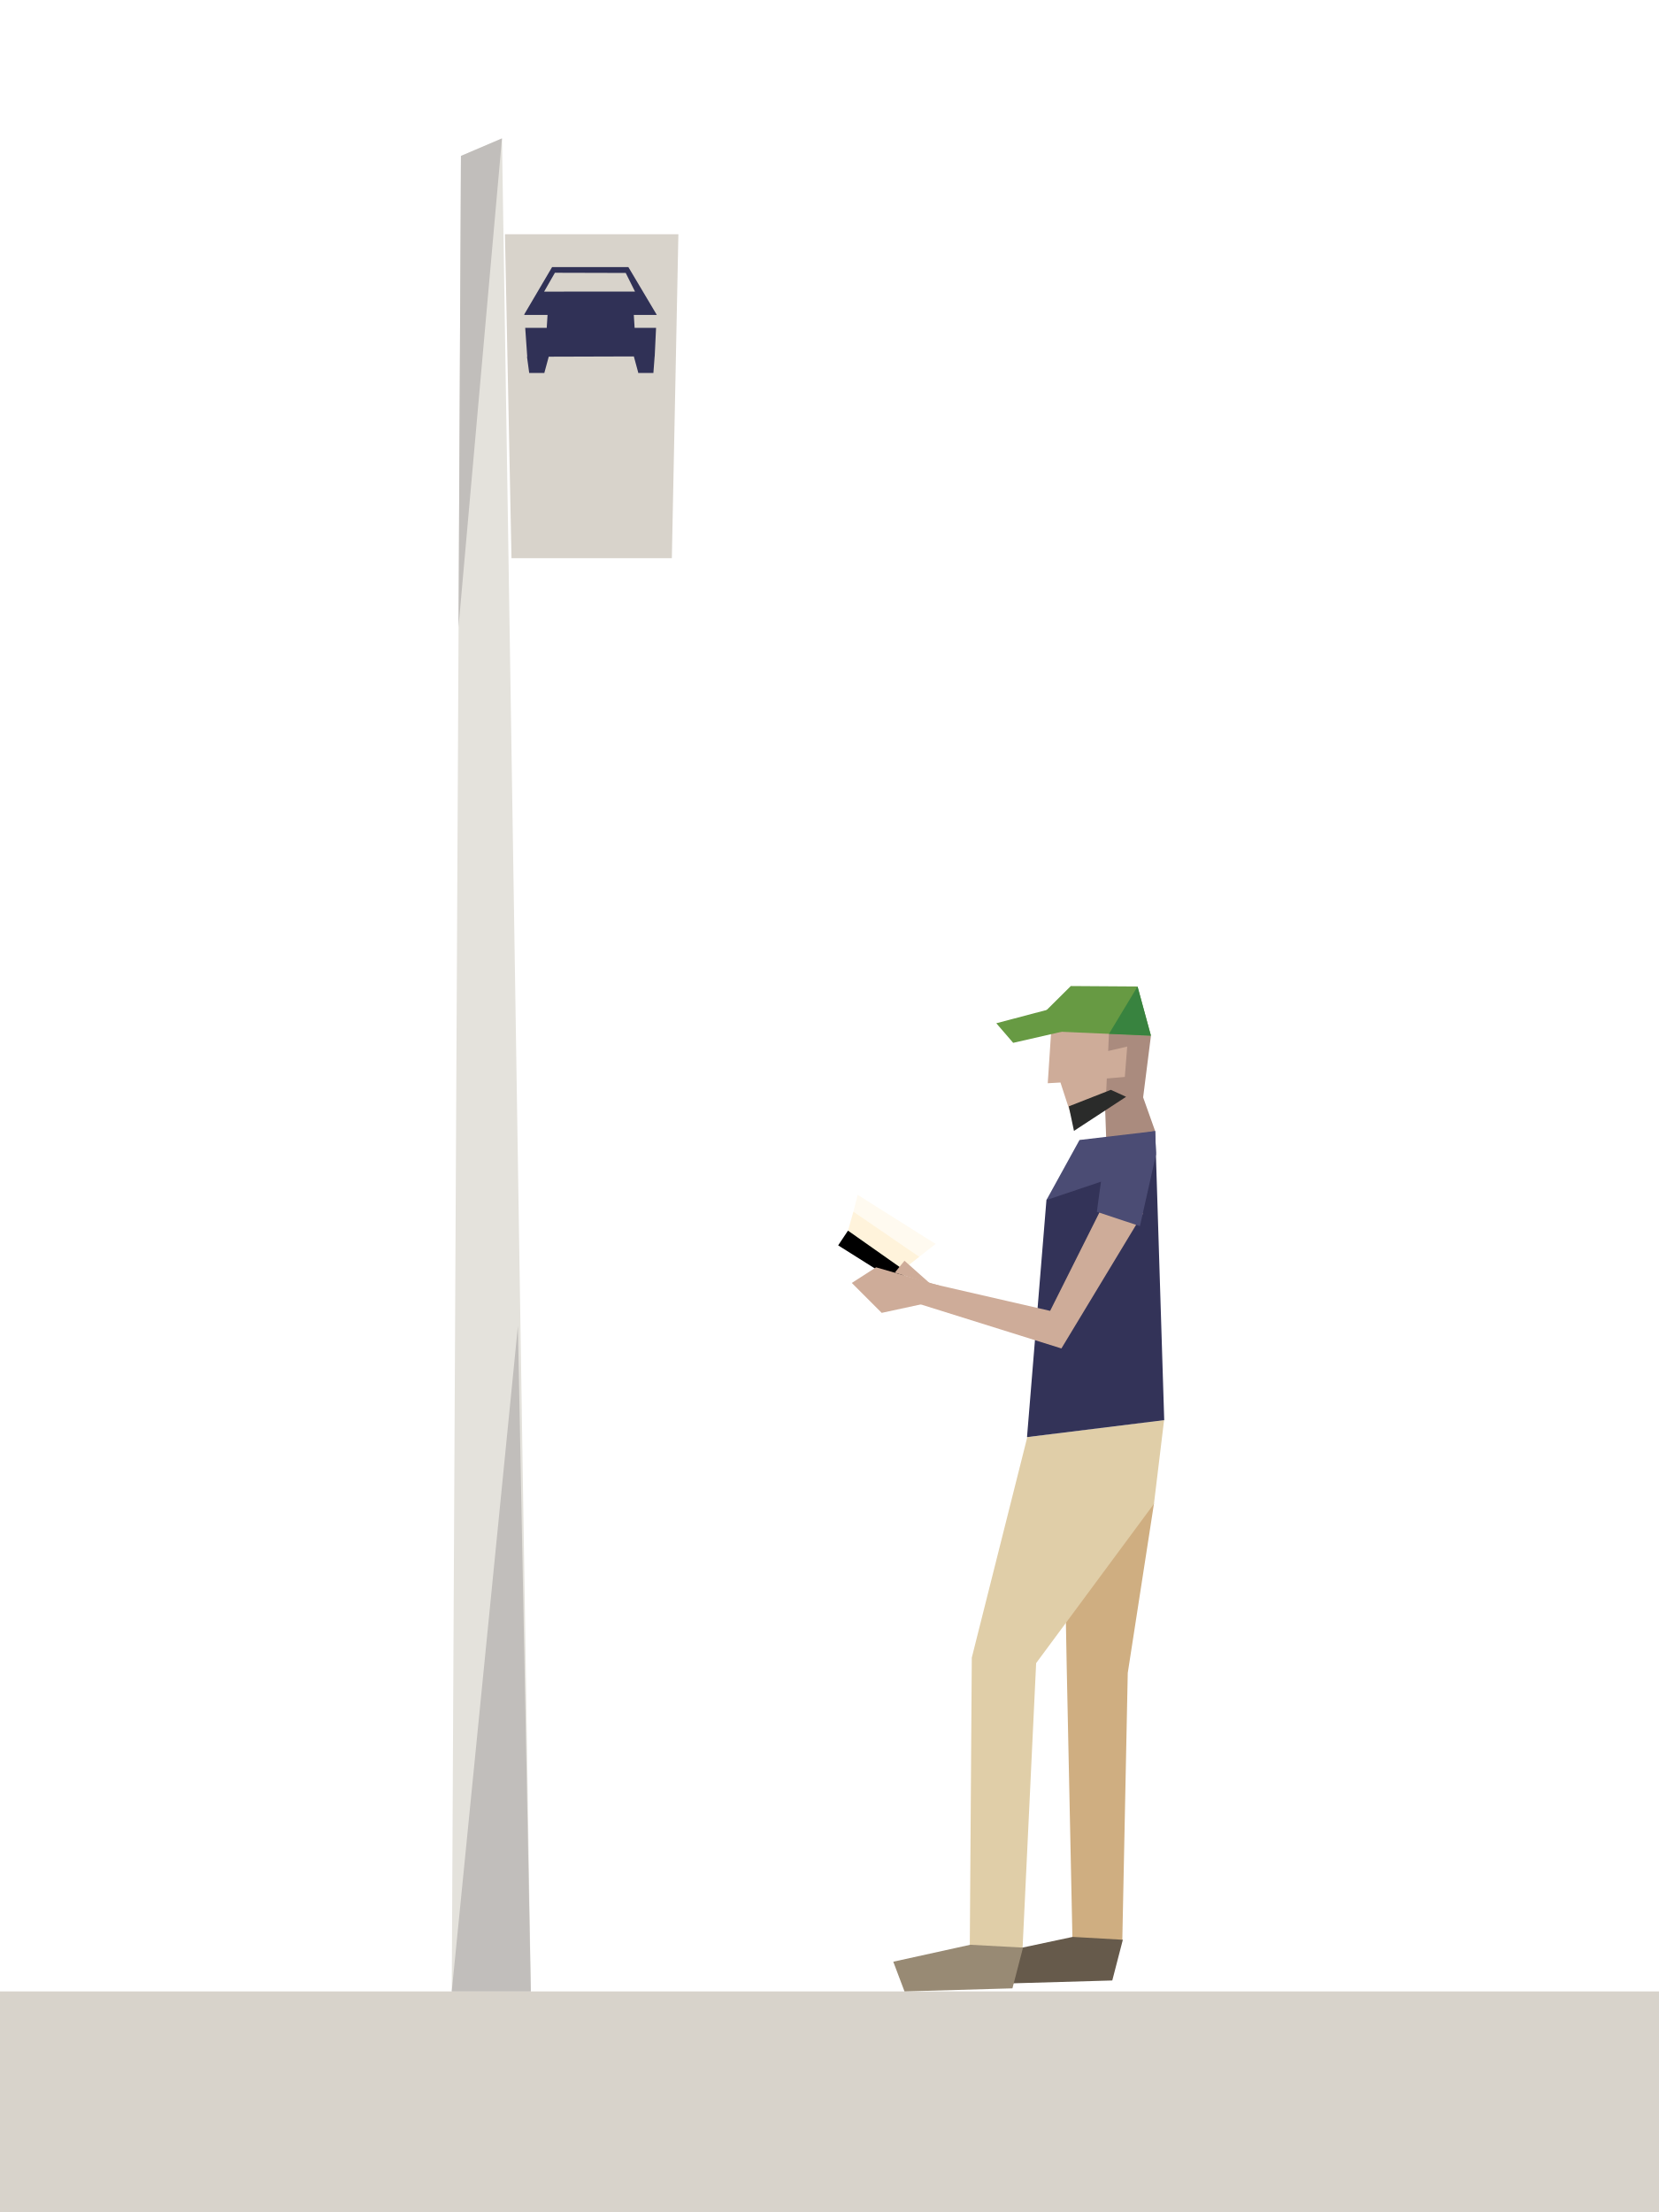
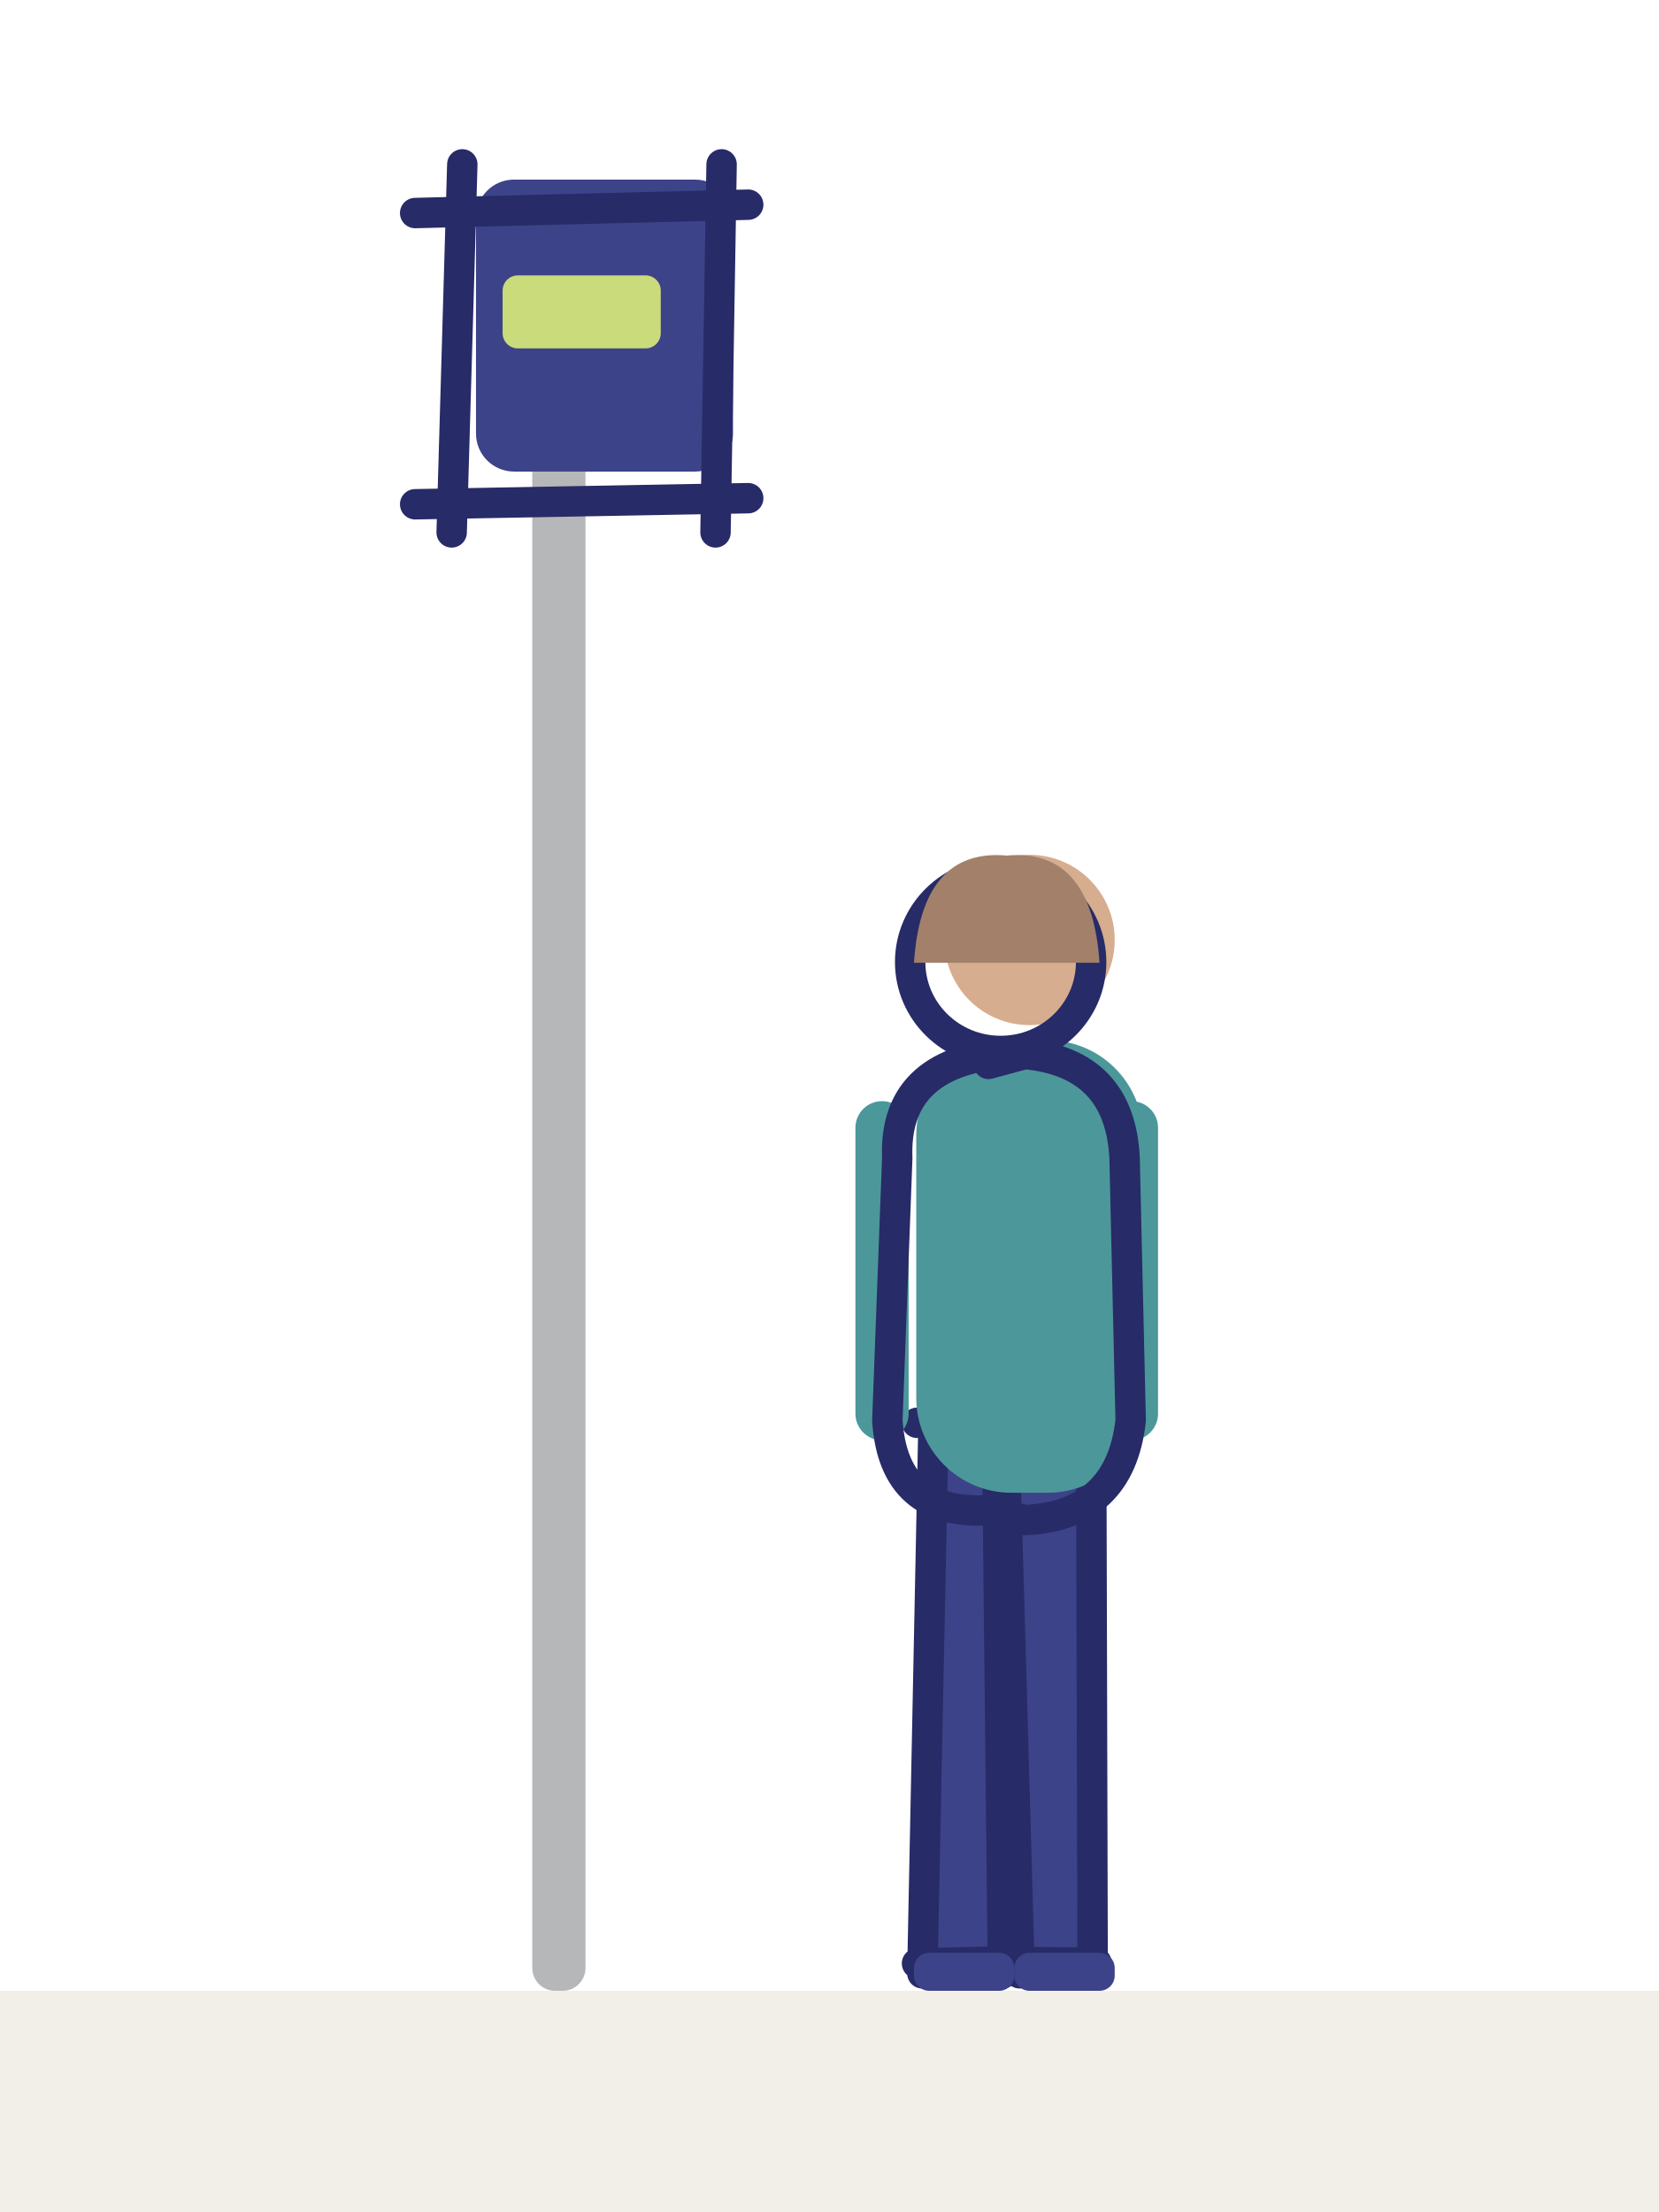
- <svg xmlns="http://www.w3.org/2000/svg" width="100%" height="100%" viewBox="0 0 60 80" version="1.1" xml:space="preserve" style="fill-rule:evenodd;clip-rule:evenodd;stroke-linejoin:round;stroke-miterlimit:2;">
-   <g id="flex-zone-curb">
-     <g transform="matrix(0.248575,-9.48079e-20,-3.49091e-19,0.0678962,0.116218,71.9829)">
-       <rect x="-0.468" y="0.582" width="241.376" height="117.496" style="fill:rgb(216,211,203);" />
-     </g>
-     <g transform="matrix(0.236686,0,0,0.236686,30.3136,35.6616)">
-       <g id="person-large-light-right">
-         <g id="Layer-1">
-           <path d="M1.485,37.432L9.851,43.369L12.391,41.368L12.391,41.366L2.329,34.471L1.485,37.432Z" style="fill:rgb(255,238,204);fill-opacity:0.7;fill-rule:nonzero;" />
-           <path d="M2.327,34.476L12.388,41.368L14.884,39.406L14.884,39.405L2.981,31.902L2.327,34.476Z" style="fill:rgb(255,238,204);fill-opacity:0.3;fill-rule:nonzero;" />
-           <path d="M0,39.626L9,45.292L10.5,43.71L1.5,37.376L0,39.626Z" style="fill-rule:nonzero;" />
-           <path d="M35.813,146.348L34.917,103.792L34.417,76.459L48.26,79.053L44.25,104.959L43.417,145.792L35.813,146.348Z" style="fill:rgb(207,174,129);fill-rule:nonzero;" />
-           <path d="M48.44,22.177L46.238,15.994L40.754,17.613L40.96,23.468L48.44,22.177Z" style="fill:rgb(170,139,126);fill-rule:nonzero;" />
-           <path d="M28.901,68.915L20.418,102.625L20.1,148.401L28.167,147.21L30.25,103.459L48.25,79.126L49.802,66.318L28.901,68.915Z" style="fill:rgb(224,206,168);fill-rule:nonzero;" />
-           <path d="M40.544,23.522L31.824,32.697L28.856,68.925L49.821,66.33L48.44,22.155L40.544,23.522Z" style="fill:rgb(51,51,88);fill-rule:nonzero;" />
-           <path d="M41.539,31.368L46.558,34.775L34.111,55.377L11.116,48.177L13.679,45.335L32.388,49.633L41.539,31.368Z" style="fill:rgb(206,172,153);fill-rule:nonzero;" />
-           <path d="M40.535,27.159L39.525,34.497L46.109,36.686L48.604,25.572" style="fill:rgb(75,76,116);fill-rule:nonzero;" />
-           <path d="M48.585,25.561L48.421,22.165L36.877,23.522L31.824,32.698L40.939,29.632L48.585,25.561Z" style="fill:rgb(75,76,116);fill-rule:nonzero;" />
-           <path d="M46.495,16.919L47.717,7.267L32.592,6.249L32.024,14.852L33.966,14.741L35.757,20.229L41.011,18.536" style="fill:rgb(206,172,153);fill-rule:nonzero;" />
-           <path d="M12.854,48.599L6.65,49.939L2.083,45.367L5.793,42.981L15.415,45.757L12.854,48.599Z" style="fill:rgb(206,172,153);fill-rule:nonzero;" />
-           <path d="M10.132,41.975L8.659,43.787L14.126,45.525L10.132,41.975Z" style="fill:rgb(206,172,153);fill-rule:nonzero;" />
-           <path d="M42.162,14.012L44.073,13.952L44.257,9.226L41.804,9.989L42.162,14.012Z" style="fill:rgb(206,172,153);fill-rule:nonzero;" />
-           <path d="M40.82,19.009L41.049,14.126L43.801,13.889L44.165,9.247L41.258,9.923L41.374,7.314L47.792,7.591L46.6,17.002L40.82,19.009Z" style="fill:rgb(170,139,126);fill-rule:nonzero;" />
-           <path d="M43.994,16.923L41.669,15.861L35.24,18.382L36.031,22.132L43.994,16.923Z" style="fill:rgb(42,43,42);fill-rule:nonzero;" />
-           <path d="M43.499,145.73L41.885,151.952L25.392,152.424L23.675,147.882L35.833,145.294L43.499,145.73Z" style="fill:rgb(102,90,75);fill-rule:nonzero;" />
-           <path d="M8.42,149.084L10.136,153.625L26.629,153.155L28.243,146.932L20.184,146.496L8.42,149.084Z" style="fill:rgb(152,138,116);fill-rule:nonzero;" />
-           <path d="M36.282,6.495L26.742,8.679L24.162,5.685L33.487,3.224L36.282,6.495Z" style="fill:rgb(103,154,67);fill-rule:nonzero;" />
-           <path d="M35.547,0L31.722,3.798L33.401,6.959L47.791,7.591L45.743,0.066L35.547,0Z" style="fill:rgb(103,154,67);fill-rule:nonzero;" />
-           <path d="M41.374,7.314L47.792,7.591L45.744,0.067L41.374,7.314Z" style="fill:rgb(56,131,63);fill-rule:nonzero;" />
-         </g>
-       </g>
-     </g>
-     <g id="pickup-sign-right" transform="matrix(-0.236686,0,0,0.236686,26.1169,3.85699)">
-       <g transform="matrix(0.5,0,0,0.5,-188.315,-12)">
-         <path d="M459.26,600L435.097,600L443.912,33.71L456.451,39.049L459.26,600Z" style="fill:rgb(228,226,220);fill-rule:nonzero;" />
-       </g>
-       <g transform="matrix(0.5,0,0,0.5,-188.315,-12)">
-         <path d="M435.095,600L459.262,600L439.037,396.604L435.095,600Z" style="fill:rgb(193,190,187);fill-rule:nonzero;" />
-       </g>
-       <g transform="matrix(0.5,0,0,0.5,-188.315,-12)">
-         <path d="M457.195,183.035L443.915,33.71L456.452,39.067L457.195,183.035Z" style="fill:rgb(193,190,187);fill-rule:nonzero;" />
-       </g>
-       <g transform="matrix(0.5,0,0,0.5,-188.315,-12)">
-         <path d="M441,162L392,162L390,63L443,63L441,162Z" style="fill:rgb(216,211,203);fill-rule:nonzero;" />
-       </g>
-       <g transform="matrix(0.59829,-2.03743e-17,-2.03743e-17,0.681474,-8.63494,-153.009)">
-         <path d="M36.688,265.987L39.053,261.816L57.144,261.774L59.895,266.001L36.688,265.987ZM31.156,271.231L36.994,271.223L36.784,274.126L31.307,274.132L31.652,280.519L31.668,280.519L31.989,284.25L35.858,284.242L35.907,284L36.982,280.533L58.715,280.59L59.809,284.119L59.834,284.242L63.704,284.242L64.27,280.603L64.208,280.603L64.724,274.123L59.231,274.126L59.021,271.223L64.947,271.231L64.965,271.097L57.857,260.498L38.382,260.498L31.147,271.181" style="fill:rgb(48,49,86);fill-rule:nonzero;" />
-       </g>
+ <svg xmlns="http://www.w3.org/2000/svg" viewBox="0 0 60 80" fill-rule="evenodd" clip-rule="evenodd" stroke-linejoin="round" stroke-miterlimit="2">
+   <rect x="0" y="72" width="60" height="8" fill="#F1EFE7" />
+   <g transform="translate(12.1 6) scale(0.275)">
+     <rect x="26" y="24" width="7" height="216" rx="3" fill="#B6B7B8" />
+     <rect x="18.6" y="1.8" width="33.8" height="38.4" rx="5" fill="#3D4388" />
+     <path d="M10.6 6.2L54.4 5.1M50.9 -0.2L50.1 48.2M54.4 43.7L10.6 44.5M15.4 48.2L16.8 -0.2" fill="none" stroke="#272B67" stroke-width="4" stroke-linecap="round" stroke-linejoin="round" />
+     <rect x="22.1" y="14.4" width="20.8" height="9.6" rx="2" fill="#CADB7B" />
+     <g transform="translate(88.4 240)">
+       <rect x="-10.2" y="-74.4" width="9.2" height="70.4" rx="4.1" fill="#3D4388" />
+       <path d="M-11.8 -74.7L0.7 -75.9M-1.3 -76.1L-0.5 -2.3M0.7 -3.9L-11.8 -3.6M-11.1 -2.3L-9.6 -76.1" fill="none" stroke="#272B67" stroke-width="4" stroke-linecap="round" stroke-linejoin="round" />
+       <rect x="1" y="-74.4" width="9.2" height="70.4" rx="4.1" fill="#3D4388" />
+       <path d="M-0.7 -75.1L11.8 -75.7M11.1 -76.1L11.3 -2.3M11.8 -3.7L-0.7 -3.8M1.7 -2.3L-0.4 -76.1" fill="none" stroke="#272B67" stroke-width="4" stroke-linecap="round" stroke-linejoin="round" />
+       <rect x="-12.2" y="-5" width="13.2" height="5" rx="2" fill="#3D4388" />
+       <rect x="1" y="-5" width="13.2" height="5" rx="2" fill="#3D4388" />
+       <rect x="-19.9" y="-117" width="7" height="44.6" rx="3.5" fill="#4C979A" />
+       <rect x="12.9" y="-117" width="7" height="44.6" rx="3.5" fill="#4C979A" />
+       <rect x="-11.9" y="-125" width="29.8" height="59.5" rx="12.5" fill="#4C979A" />
+       <path d="M-2.4 -121.9L2.4 -123.2Q14.9 -122 15.5 -109.5L16.3 -75Q14.9 -62.5 2.4 -61.9L-2.4 -63.2Q-14.9 -62.5 -15.7 -75L-14.4 -109.5Q-14.9 -122 -0.4 -123.3" fill="none" stroke="#272B67" stroke-width="4" stroke-linecap="round" stroke-linejoin="round" />
+       <circle cx="3" cy="-138.2" r="11.2" fill="#D6AD8E" />
+       <ellipse cx="-0.8" cy="-135.3" rx="11.9" ry="11.7" fill="none" stroke="#272B67" stroke-width="4" />
+       <path d="M-12.2 -135.2Q-11.2 -150.3 0 -149.3Q11.2 -150.3 12.2 -135.2Z" fill="#A2806A" />
    </g>
  </g>
</svg>
